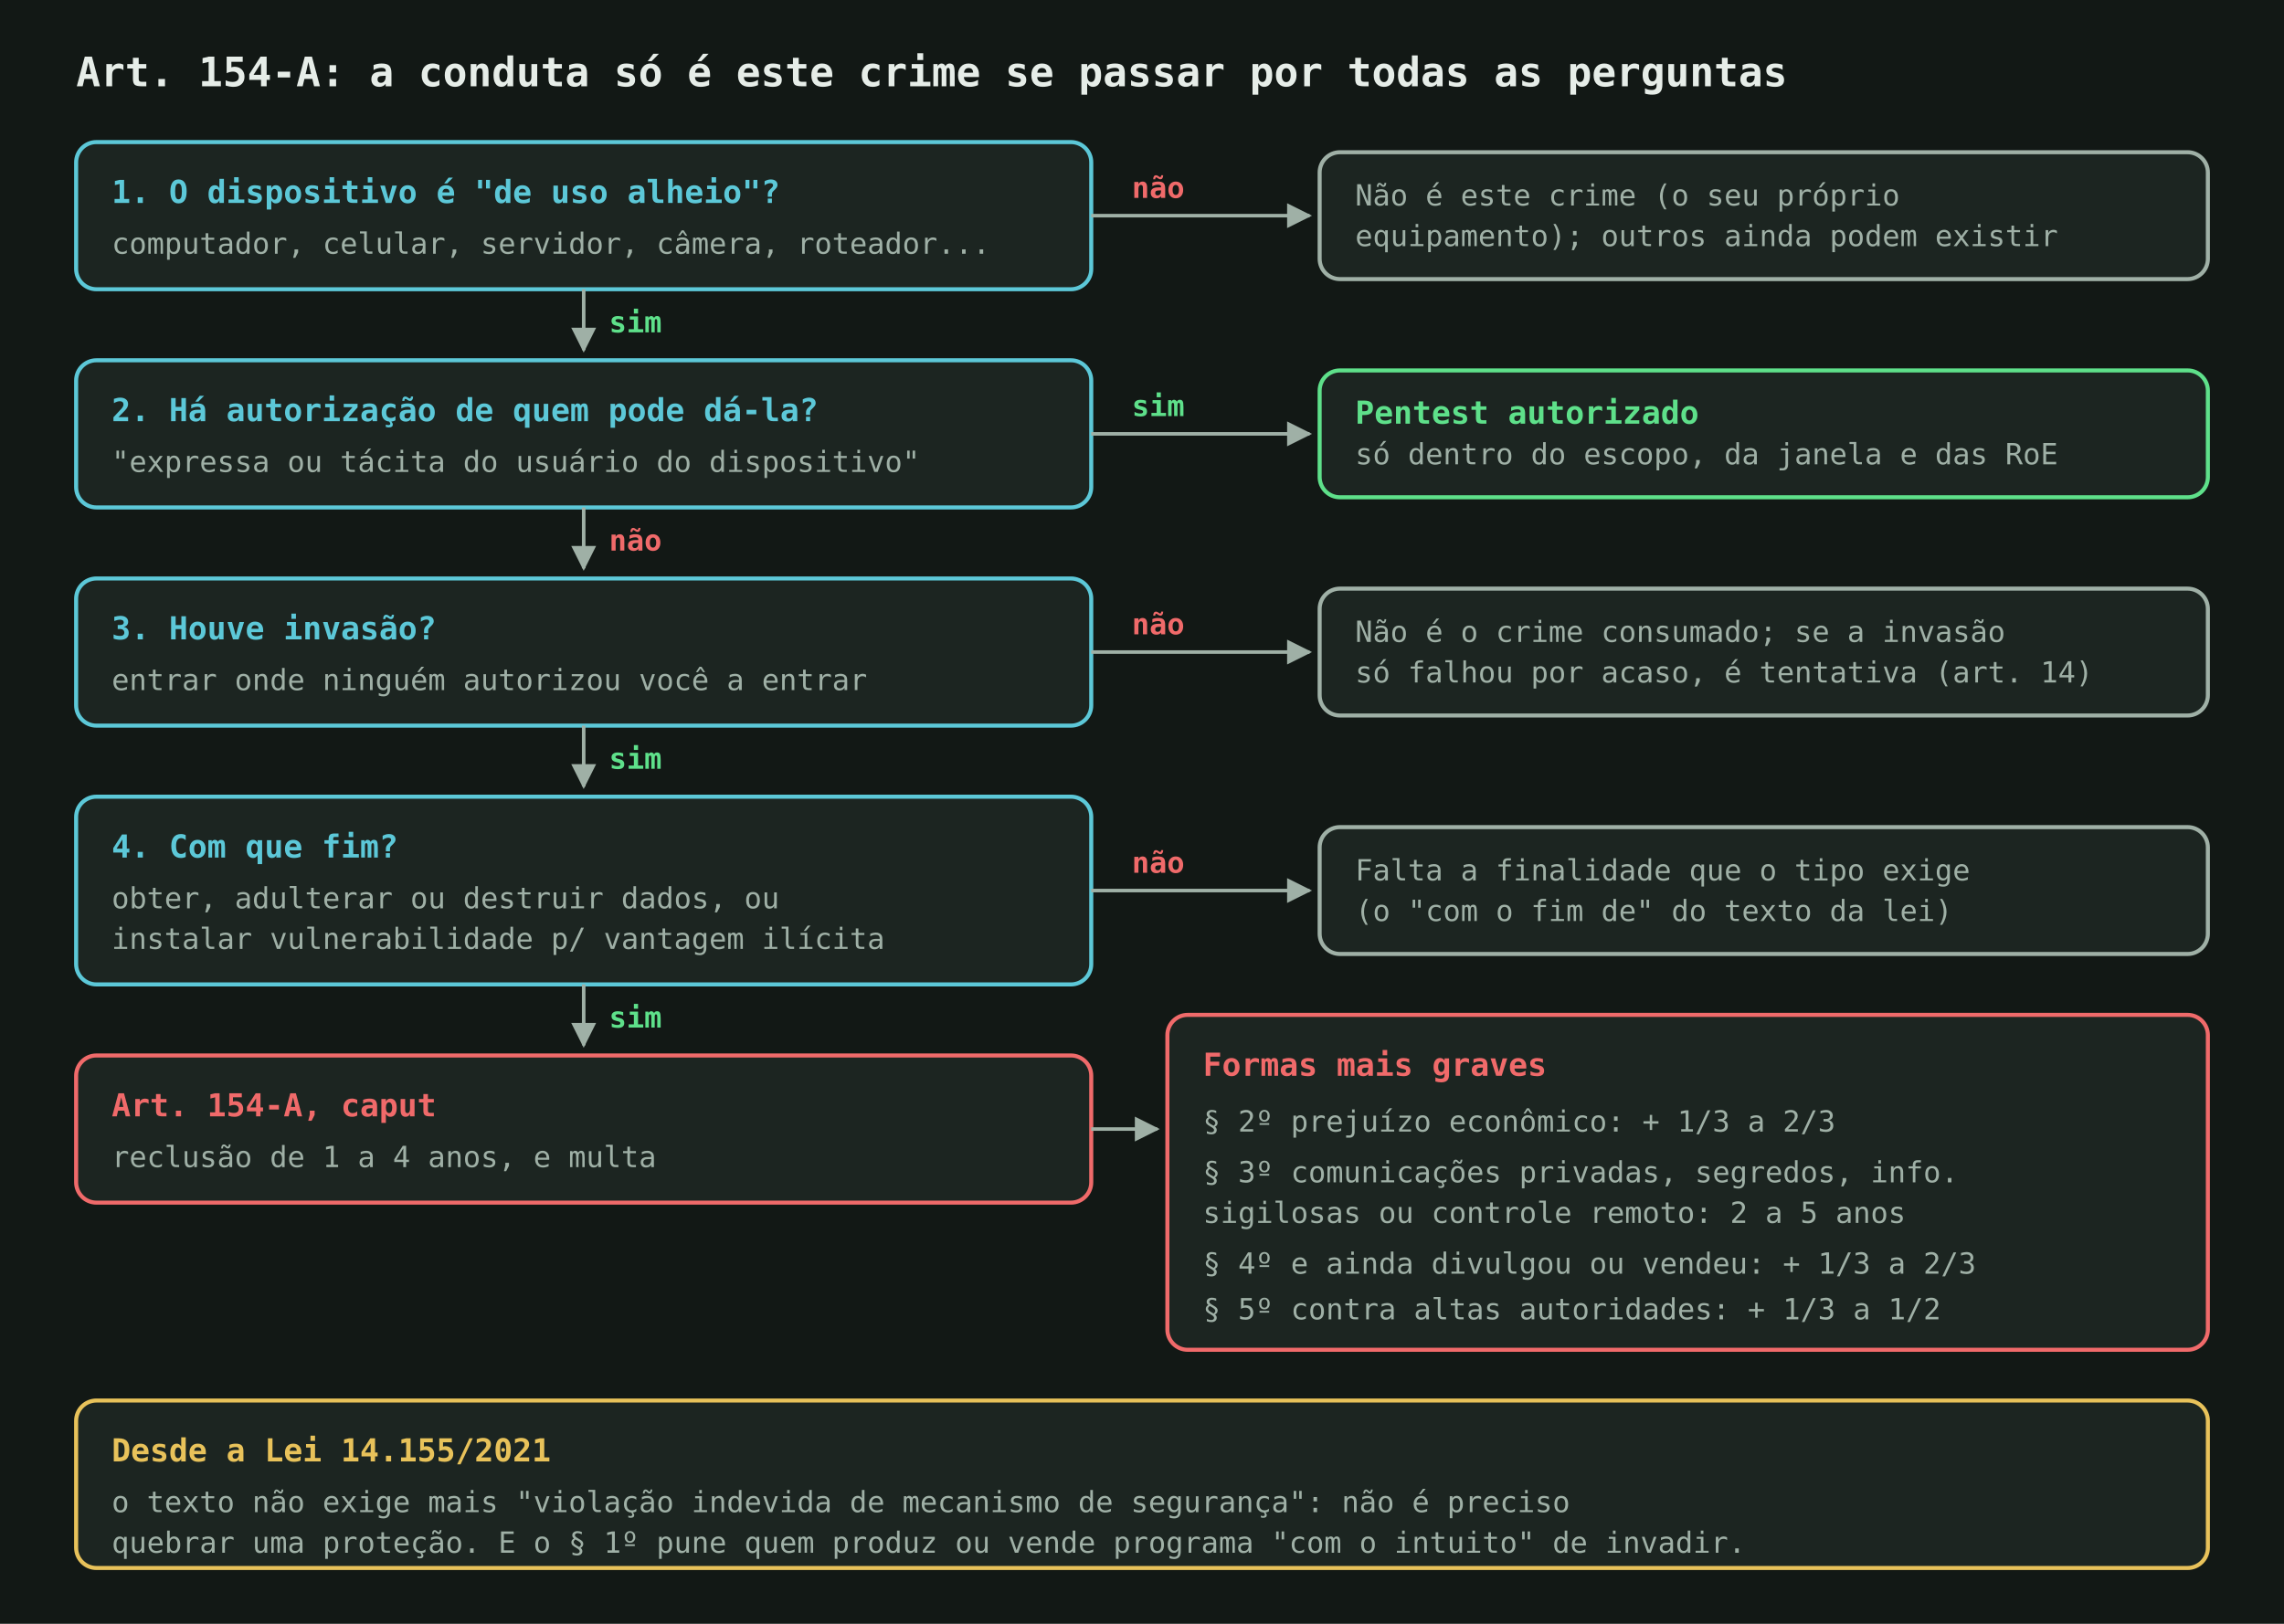
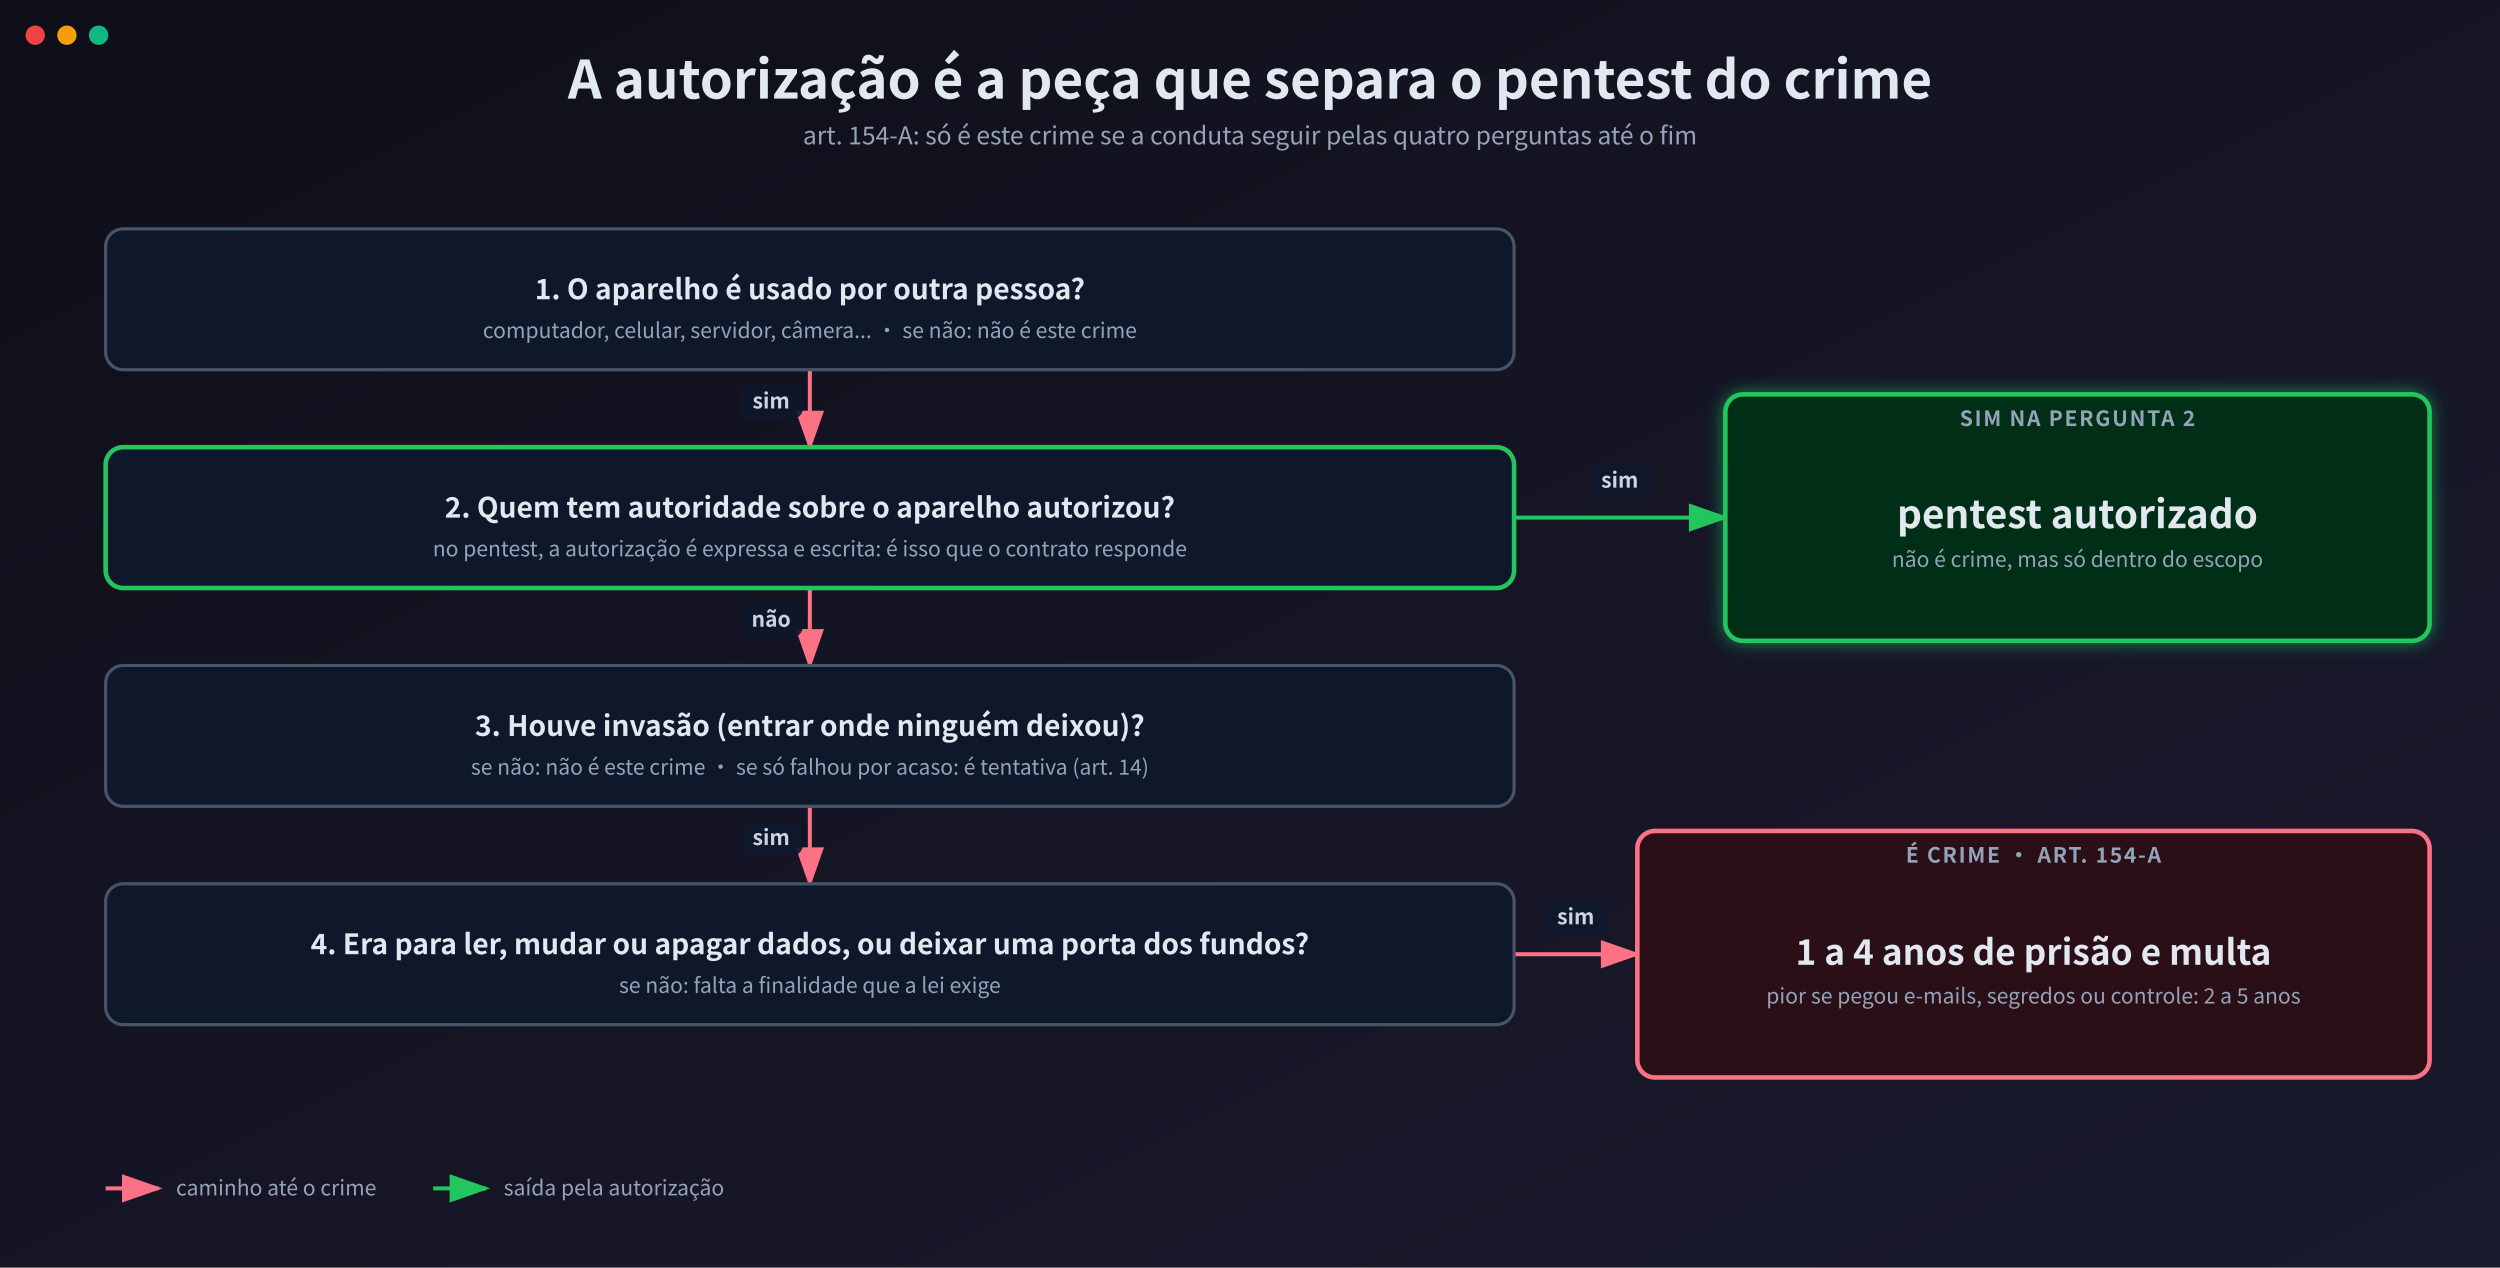
- <svg xmlns="http://www.w3.org/2000/svg" viewBox="0 0 900 640" role="img" aria-labelledby="t d">
-   <style>
-     text { font-family: ui-monospace, "DejaVu Sans Mono", Menlo, Consolas, monospace; fill: #e6ede8; white-space: pre; }
-     .t { font-size: 16px; font-weight: 700; }
-     .m { font-size: 12.5px; font-weight: 700; }
-     .s { font-size: 11.5px; fill: #9fb0a6; }
-     .y { font-size: 11.5px; font-weight: 700; fill: #5ee08a; }
-     .n { font-size: 11.5px; font-weight: 700; fill: #f06a6a; }
-     .box { fill: #1c2521; stroke-width: 1.6; }
-   </style>
+ <svg xmlns="http://www.w3.org/2000/svg" viewBox="0 0 1420 720" width="1420" height="720" data-generator="fireworks-tech-graph" data-schema-version="1" data-text-metrics="heuristic-v1" data-style-id="2" data-visual-theme="Dark Terminal" data-diagram-type="architecture" data-motion-scene="" data-semantic-profile="generic" data-semantic-valid="true" data-quality-profile="standard" data-max-bends-per-edge="12" data-max-total-bends="100" data-max-route-stretch="5.0" data-max-bridged-crossings="8" data-min-node-gap="0.0" data-min-container-gutter="0.0" data-min-label-clearance="2.0" data-min-segment-length="0.0">
  <defs>
-     <marker id="a" viewBox="0 0 10 10" refX="9" refY="5" markerWidth="7" markerHeight="7" orient="auto">
-       <path d="M0 0 L10 5 L0 10 z" fill="#9fb0a6" />
+     <marker id="arrowA" markerWidth="10" markerHeight="7" refX="9" refY="3.5" orient="auto">
+       <polygon points="0 0, 10 3.5, 0 7" fill="#a855f7" />
    </marker>
+     <marker id="arrowB" markerWidth="10" markerHeight="7" refX="9" refY="3.5" orient="auto">
+       <polygon points="0 0, 10 3.5, 0 7" fill="#22c55e" />
+     </marker>
+     <marker id="arrowC" markerWidth="10" markerHeight="7" refX="9" refY="3.5" orient="auto">
+       <polygon points="0 0, 10 3.5, 0 7" fill="#38bdf8" />
+     </marker>
+     <marker id="arrowE" markerWidth="10" markerHeight="7" refX="9" refY="3.5" orient="auto">
+       <polygon points="0 0, 10 3.5, 0 7" fill="#fb7185" />
+     </marker>
+     <marker id="arrowF" markerWidth="10" markerHeight="7" refX="9" refY="3.5" orient="auto">
+       <polygon points="0 0, 10 3.5, 0 7" fill="#f59e0b" />
+     </marker>
+     <marker id="arrowG" markerWidth="10" markerHeight="7" refX="9" refY="3.5" orient="auto">
+       <polygon points="0 0, 10 3.5, 0 7" fill="#f97316" />
+     </marker>
+     <marker id="arrowH" markerWidth="10" markerHeight="7" refX="9" refY="3.5" orient="auto">
+       <polygon points="0 0, 10 3.5, 0 7" fill="#94a3b8" />
+     </marker>
+     <linearGradient id="terminalGradient" x1="0%" y1="0%" x2="100%" y2="100%">
+       <stop offset="0%" stop-color="#0f0f1a" />
+       <stop offset="100%" stop-color="#1a1a2e" />
+     </linearGradient>
+     <filter id="glowBlue" x="-30%" y="-30%" width="160%" height="160%">
+       <feDropShadow dx="0" dy="0" stdDeviation="5" flood-color="#3b82f6" flood-opacity="0.65" />
+     </filter>
+     <filter id="glowPurple" x="-30%" y="-30%" width="160%" height="160%">
+       <feDropShadow dx="0" dy="0" stdDeviation="5" flood-color="#a855f7" flood-opacity="0.72" />
+     </filter>
+     <filter id="glowGreen" x="-30%" y="-30%" width="160%" height="160%">
+       <feDropShadow dx="0" dy="0" stdDeviation="5" flood-color="#22c55e" flood-opacity="0.62" />
+     </filter>
+     <filter id="glowOrange" x="-30%" y="-30%" width="160%" height="160%">
+       <feDropShadow dx="0" dy="0" stdDeviation="5" flood-color="#f97316" flood-opacity="0.62" />
+     </filter>
+     <style>
+     text { font-family: 'SF Mono', 'Fira Code', Menlo, 'Noto Sans CJK SC', 'Microsoft YaHei', 'SimHei', monospace; }
+     .title { font-size: 30px; font-weight: 700; fill: #e2e8f0; }
+     .subtitle { font-size: 14px; font-weight: 500; fill: #94a3b8; }
+     .section { font-size: 13px; font-weight: 700; fill: #38bdf8; letter-spacing: 1.4px; }
+     .section-sub { font-size: 12px; font-weight: 500; fill: #94a3b8; }
+     .node-title { font-weight: 700; fill: #e2e8f0; }
+     .node-sub { font-weight: 500; fill: #94a3b8; }
+     .node-type { font-size: 12px; font-weight: 700; fill: #94a3b8; letter-spacing: 0.08em; }
+     .arrow-label { font-size: 12px; font-weight: 600; fill: #cbd5e1; }
+     .legend { font-size: 12px; font-weight: 500; fill: #94a3b8; }
+     .footnote { font-size: 12px; font-weight: 500; fill: #94a3b8; }
+     .metric-label { font-size: 8.5px; font-weight: 700; fill: #94a3b8; text-transform: uppercase; }
+     .metric-value { font-size: 9.5px; font-weight: 700; fill: #e2e8f0; }
+     </style>
  </defs>
-   <rect width="900" height="640" fill="#121815" />
-   <text class="t" x="30" y="34">Art. 154-A: a conduta só é este crime se passar por todas as perguntas</text>
-   <rect class="box" x="30" y="56" width="400" height="58" rx="8" style="stroke:#5cc8d8" />
-   <text class="m" x="44" y="80" style="fill:#5cc8d8">1. O dispositivo é "de uso alheio"?</text>
-   <text class="s" x="44" y="100">computador, celular, servidor, câmera, roteador...</text>
-   <line x1="430" y1="85" x2="516" y2="85" stroke="#9fb0a6" stroke-width="1.4" marker-end="url(#a)" />
-   <text class="n" x="446" y="78">não</text>
-   <rect class="box" x="520" y="60" width="350" height="50" rx="8" style="stroke:#9fb0a6" />
-   <text class="s" x="534" y="81">Não é este crime (o seu próprio</text>
-   <text class="s" x="534" y="97">equipamento); outros ainda podem existir</text>
-   <line x1="230" y1="114" x2="230" y2="138" stroke="#9fb0a6" stroke-width="1.4" marker-end="url(#a)" />
-   <text class="y" x="240" y="131">sim</text>
-   <rect class="box" x="30" y="142" width="400" height="58" rx="8" style="stroke:#5cc8d8" />
-   <text class="m" x="44" y="166" style="fill:#5cc8d8">2. Há autorização de quem pode dá-la?</text>
-   <text class="s" x="44" y="186">"expressa ou tácita do usuário do dispositivo"</text>
-   <line x1="430" y1="171" x2="516" y2="171" stroke="#9fb0a6" stroke-width="1.4" marker-end="url(#a)" />
-   <text class="y" x="446" y="164">sim</text>
-   <rect class="box" x="520" y="146" width="350" height="50" rx="8" style="stroke:#5ee08a" />
-   <text class="m" x="534" y="167" style="fill:#5ee08a">Pentest autorizado</text>
-   <text class="s" x="534" y="183">só dentro do escopo, da janela e das RoE</text>
-   <line x1="230" y1="200" x2="230" y2="224" stroke="#9fb0a6" stroke-width="1.4" marker-end="url(#a)" />
-   <text class="n" x="240" y="217">não</text>
-   <rect class="box" x="30" y="228" width="400" height="58" rx="8" style="stroke:#5cc8d8" />
-   <text class="m" x="44" y="252" style="fill:#5cc8d8">3. Houve invasão?</text>
-   <text class="s" x="44" y="272">entrar onde ninguém autorizou você a entrar</text>
-   <line x1="430" y1="257" x2="516" y2="257" stroke="#9fb0a6" stroke-width="1.4" marker-end="url(#a)" />
-   <text class="n" x="446" y="250">não</text>
-   <rect class="box" x="520" y="232" width="350" height="50" rx="8" style="stroke:#9fb0a6" />
-   <text class="s" x="534" y="253">Não é o crime consumado; se a invasão</text>
-   <text class="s" x="534" y="269">só falhou por acaso, é tentativa (art. 14)</text>
-   <line x1="230" y1="286" x2="230" y2="310" stroke="#9fb0a6" stroke-width="1.4" marker-end="url(#a)" />
-   <text class="y" x="240" y="303">sim</text>
-   <rect class="box" x="30" y="314" width="400" height="74" rx="8" style="stroke:#5cc8d8" />
-   <text class="m" x="44" y="338" style="fill:#5cc8d8">4. Com que fim?</text>
-   <text class="s" x="44" y="358">obter, adulterar ou destruir dados, ou</text>
-   <text class="s" x="44" y="374">instalar vulnerabilidade p/ vantagem ilícita</text>
-   <line x1="430" y1="351" x2="516" y2="351" stroke="#9fb0a6" stroke-width="1.4" marker-end="url(#a)" />
-   <text class="n" x="446" y="344">não</text>
-   <rect class="box" x="520" y="326" width="350" height="50" rx="8" style="stroke:#9fb0a6" />
-   <text class="s" x="534" y="347">Falta a finalidade que o tipo exige</text>
-   <text class="s" x="534" y="363">(o "com o fim de" do texto da lei)</text>
-   <line x1="230" y1="388" x2="230" y2="412" stroke="#9fb0a6" stroke-width="1.4" marker-end="url(#a)" />
-   <text class="y" x="240" y="405">sim</text>
-   <rect class="box" x="30" y="416" width="400" height="58" rx="8" style="stroke:#f06a6a" />
-   <text class="m" x="44" y="440" style="fill:#f06a6a">Art. 154-A, caput</text>
-   <text class="s" x="44" y="460">reclusão de 1 a 4 anos, e multa</text>
-   <rect class="box" x="460" y="400" width="410" height="132" rx="8" style="stroke:#f06a6a" />
-   <text class="m" x="474" y="424" style="fill:#f06a6a">Formas mais graves</text>
-   <text class="s" x="474" y="446">§ 2º prejuízo econômico: + 1/3 a 2/3</text>
-   <text class="s" x="474" y="466">§ 3º comunicações privadas, segredos, info.</text>
-   <text class="s" x="474" y="482">     sigilosas ou controle remoto: 2 a 5 anos</text>
-   <text class="s" x="474" y="502">§ 4º e ainda divulgou ou vendeu: + 1/3 a 2/3</text>
-   <text class="s" x="474" y="520">§ 5º contra altas autoridades: + 1/3 a 1/2</text>
-   <line x1="430" y1="445" x2="456" y2="445" stroke="#9fb0a6" stroke-width="1.4" marker-end="url(#a)" />
-   <rect class="box" x="30" y="552" width="840" height="66" rx="8" style="stroke:#e8c25a" />
-   <text class="m" x="44" y="576" style="fill:#e8c25a">Desde a Lei 14.155/2021</text>
-   <text class="s" x="44" y="596">o texto não exige mais "violação indevida de mecanismo de segurança": não é preciso</text>
-   <text class="s" x="44" y="612">quebrar uma proteção. E o § 1º pune quem produz ou vende programa "com o intuito" de invadir.</text>
+   <rect data-graph-role="background" width="1420.0" height="720.0" fill="url(#terminalGradient)" />
+   <circle cx="20.0" cy="20" r="5.5" fill="#ef4444" />
+   <circle cx="38.0" cy="20" r="5.5" fill="#f59e0b" />
+   <circle cx="56.0" cy="20" r="5.5" fill="#10b981" />
+   <text x="710.0" y="56" text-anchor="middle" class="title">A autorização é a peça que separa o pentest do crime</text>
+   <text x="710.0" y="82" text-anchor="middle" class="subtitle">art. 154-A: só é este crime se a conduta seguir pelas quatro perguntas até o fim</text>
+   <path id="a12" data-graph-role="edge" data-edge-id="a12" data-source="q1" data-target="q2" data-edge-kind="flow" data-topic-id="" data-flow="data" data-motion-role="" data-motion-stage="" data-motion-order="" data-protocol="" data-via="" data-critical-path-id="" data-critical-hop="" data-critical-hops="" data-critical="false" data-bends="0" data-route-stretch="1.0" data-bridges="" d="M 460,210 L 460,254" fill="none" stroke="#fb7185" stroke-width="2.3" stroke-linecap="round" stroke-linejoin="round" marker-end="url(#arrowE)" />
+   <path id="a2ok" data-graph-role="edge" data-edge-id="a2ok" data-source="q2" data-target="ok" data-edge-kind="flow" data-topic-id="" data-flow="write" data-motion-role="" data-motion-stage="" data-motion-order="" data-protocol="" data-via="" data-critical-path-id="" data-critical-hop="" data-critical-hops="" data-critical="false" data-bends="0" data-route-stretch="1.0" data-bridges="" d="M 860,294 L 980,294" fill="none" stroke="#22c55e" stroke-width="2.3" stroke-linecap="round" stroke-linejoin="round" marker-end="url(#arrowB)" />
+   <path id="a23" data-graph-role="edge" data-edge-id="a23" data-source="q2" data-target="q3" data-edge-kind="flow" data-topic-id="" data-flow="data" data-motion-role="" data-motion-stage="" data-motion-order="" data-protocol="" data-via="" data-critical-path-id="" data-critical-hop="" data-critical-hops="" data-critical="false" data-bends="0" data-route-stretch="1.0" data-bridges="" d="M 460,334 L 460,378" fill="none" stroke="#fb7185" stroke-width="2.3" stroke-linecap="round" stroke-linejoin="round" marker-end="url(#arrowE)" />
+   <path id="a34" data-graph-role="edge" data-edge-id="a34" data-source="q3" data-target="q4" data-edge-kind="flow" data-topic-id="" data-flow="data" data-motion-role="" data-motion-stage="" data-motion-order="" data-protocol="" data-via="" data-critical-path-id="" data-critical-hop="" data-critical-hops="" data-critical="false" data-bends="0" data-route-stretch="1.0" data-bridges="" d="M 460,458 L 460,502" fill="none" stroke="#fb7185" stroke-width="2.3" stroke-linecap="round" stroke-linejoin="round" marker-end="url(#arrowE)" />
+   <path id="a4c" data-graph-role="edge" data-edge-id="a4c" data-source="q4" data-target="crime" data-edge-kind="flow" data-topic-id="" data-flow="data" data-motion-role="" data-motion-stage="" data-motion-order="" data-protocol="" data-via="" data-critical-path-id="" data-critical-hop="" data-critical-hops="" data-critical="false" data-bends="0" data-route-stretch="1.0" data-bridges="" d="M 860,542 L 930,542" fill="none" stroke="#fb7185" stroke-width="2.3" stroke-linecap="round" stroke-linejoin="round" marker-end="url(#arrowE)" />
+   <g id="node-q1" data-graph-role="node" data-node-id="q1" data-semantic-role="rect" data-motion-role="" data-motion-stage="" data-motion-order="" data-parent="" data-deployment-id="" data-topic-id="" data-span-id="" data-station-order="" data-status="" data-start-ms="" data-duration-ms="" data-parent-span="" data-graph-bounds="60,130,860,210">
+     <rect x="60.0" y="130.0" width="800.0" height="80.0" rx="10.0" fill="#0f172a" stroke="#475569" stroke-width="1.8" />
+     <text data-text-role="title" data-full-text="1. O aparelho é usado por outra pessoa?" data-text-max-width="776.0" x="460.0" y="170.0" text-anchor="middle" class="node-title" font-size="16.0">1. O aparelho é usado por outra pessoa?</text>
+     <text data-text-role="subtitle" data-full-text="computador, celular, servidor, câmera... · se não: não é este crime" data-text-max-width="776.0" x="460.0" y="192.0" text-anchor="middle" class="node-sub" font-size="12">computador, celular, servidor, câmera... · se não: não é este crime</text>
+   </g>
+   <g id="node-q2" data-graph-role="node" data-node-id="q2" data-semantic-role="rect" data-motion-role="" data-motion-stage="" data-motion-order="" data-parent="" data-deployment-id="" data-topic-id="" data-span-id="" data-station-order="" data-status="" data-start-ms="" data-duration-ms="" data-parent-span="" data-graph-bounds="60,254,860,334">
+     <rect x="60.0" y="254.0" width="800.0" height="80.0" rx="10.0" fill="#0f172a" stroke="#22c55e" stroke-width="2.6" />
+     <text data-text-role="title" data-full-text="2. Quem tem autoridade sobre o aparelho autorizou?" data-text-max-width="776.0" x="460.0" y="294.0" text-anchor="middle" class="node-title" font-size="16.0">2. Quem tem autoridade sobre o aparelho autorizou?</text>
+     <text data-text-role="subtitle" data-full-text="no pentest, a autorização é expressa e escrita: é isso que o contrato responde" data-text-max-width="776.0" x="460.0" y="316.0" text-anchor="middle" class="node-sub" font-size="12">no pentest, a autorização é expressa e escrita: é isso que o contrato responde</text>
+   </g>
+   <g id="node-q3" data-graph-role="node" data-node-id="q3" data-semantic-role="rect" data-motion-role="" data-motion-stage="" data-motion-order="" data-parent="" data-deployment-id="" data-topic-id="" data-span-id="" data-station-order="" data-status="" data-start-ms="" data-duration-ms="" data-parent-span="" data-graph-bounds="60,378,860,458">
+     <rect x="60.0" y="378.0" width="800.0" height="80.0" rx="10.0" fill="#0f172a" stroke="#475569" stroke-width="1.8" />
+     <text data-text-role="title" data-full-text="3. Houve invasão (entrar onde ninguém deixou)?" data-text-max-width="776.0" x="460.0" y="418.0" text-anchor="middle" class="node-title" font-size="16.0">3. Houve invasão (entrar onde ninguém deixou)?</text>
+     <text data-text-role="subtitle" data-full-text="se não: não é este crime · se só falhou por acaso: é tentativa (art. 14)" data-text-max-width="776.0" x="460.0" y="440.0" text-anchor="middle" class="node-sub" font-size="12">se não: não é este crime · se só falhou por acaso: é tentativa (art. 14)</text>
+   </g>
+   <g id="node-q4" data-graph-role="node" data-node-id="q4" data-semantic-role="rect" data-motion-role="" data-motion-stage="" data-motion-order="" data-parent="" data-deployment-id="" data-topic-id="" data-span-id="" data-station-order="" data-status="" data-start-ms="" data-duration-ms="" data-parent-span="" data-graph-bounds="60,502,860,582">
+     <rect x="60.0" y="502.0" width="800.0" height="80.0" rx="10.0" fill="#0f172a" stroke="#475569" stroke-width="1.8" />
+     <text data-text-role="title" data-full-text="4. Era para ler, mudar ou apagar dados, ou deixar uma porta dos fundos?" data-text-max-width="776.0" x="460.0" y="542.0" text-anchor="middle" class="node-title" font-size="16.0">4. Era para ler, mudar ou apagar dados, ou deixar uma porta dos fundos?</text>
+     <text data-text-role="subtitle" data-full-text="se não: falta a finalidade que a lei exige" data-text-max-width="776.0" x="460.0" y="564.0" text-anchor="middle" class="node-sub" font-size="12">se não: falta a finalidade que a lei exige</text>
+   </g>
+   <g id="node-ok" data-graph-role="node" data-node-id="ok" data-semantic-role="rect" data-motion-role="" data-motion-stage="" data-motion-order="" data-parent="" data-deployment-id="" data-topic-id="" data-span-id="" data-station-order="" data-status="" data-start-ms="" data-duration-ms="" data-parent-span="" data-graph-bounds="980,224,1380,364">
+     <rect x="980.0" y="224.0" width="400.0" height="140.0" rx="10.0" fill="#052e16" stroke="#22c55e" stroke-width="2.6" filter="url(#glowGreen)" />
+     <text x="1180.0" y="242.0" text-anchor="middle" class="node-type">SIM NA PERGUNTA 2</text>
+     <text data-text-role="title" data-full-text="pentest autorizado" data-text-max-width="376.0" x="1180.0" y="300.0" text-anchor="middle" class="node-title" font-size="22.0">pentest autorizado</text>
+     <text data-text-role="subtitle" data-full-text="não é crime, mas só dentro do escopo" data-text-max-width="376.0" x="1180.0" y="322.0" text-anchor="middle" class="node-sub" font-size="12">não é crime, mas só dentro do escopo</text>
+   </g>
+   <g id="node-crime" data-graph-role="node" data-node-id="crime" data-semantic-role="rect" data-motion-role="" data-motion-stage="" data-motion-order="" data-parent="" data-deployment-id="" data-topic-id="" data-span-id="" data-station-order="" data-status="" data-start-ms="" data-duration-ms="" data-parent-span="" data-graph-bounds="930,472,1380,612">
+     <rect x="930.0" y="472.0" width="450.0" height="140.0" rx="10.0" fill="#2a0f16" stroke="#fb7185" stroke-width="2.6" />
+     <text x="1155.0" y="490.0" text-anchor="middle" class="node-type">É CRIME · ART. 154-A</text>
+     <text data-text-role="title" data-full-text="1 a 4 anos de prisão e multa" data-text-max-width="426.0" x="1155.0" y="548.0" text-anchor="middle" class="node-title" font-size="20.0">1 a 4 anos de prisão e multa</text>
+     <text data-text-role="subtitle" data-full-text="pior se pegou e-mails, segredos ou controle: 2 a 5 anos" data-text-max-width="426.0" x="1155.0" y="570.0" text-anchor="middle" class="node-sub" font-size="12">pior se pegou e-mails, segredos ou controle: 2 a 5 anos</text>
+   </g>
+   <g id="a12-label" data-graph-role="label" data-owner="a12" data-graph-bounds="420,218,456,238">
+     <rect x="420.0" y="218.0" width="36.0" height="20" rx="6" fill="#0f172a" opacity="0.92" />
+     <text x="438.0" y="232.0" text-anchor="middle" class="arrow-label">sim</text>
+   </g>
+   <g id="a2ok-label" data-graph-role="label" data-owner="a2ok" data-graph-bounds="902,263,938,283">
+     <rect x="902.0" y="263.0" width="36.0" height="20" rx="6" fill="#0f172a" opacity="0.92" />
+     <text x="920.0" y="277.0" text-anchor="middle" class="arrow-label">sim</text>
+   </g>
+   <g id="a23-label" data-graph-role="label" data-owner="a23" data-graph-bounds="420,342,456,362">
+     <rect x="420.0" y="342.0" width="36.0" height="20" rx="6" fill="#0f172a" opacity="0.92" />
+     <text x="438.0" y="356.0" text-anchor="middle" class="arrow-label">não</text>
+   </g>
+   <g id="a34-label" data-graph-role="label" data-owner="a34" data-graph-bounds="420,466,456,486">
+     <rect x="420.0" y="466.0" width="36.0" height="20" rx="6" fill="#0f172a" opacity="0.92" />
+     <text x="438.0" y="480.0" text-anchor="middle" class="arrow-label">sim</text>
+   </g>
+   <g id="a4c-label" data-graph-role="label" data-owner="a4c" data-graph-bounds="877,511,913,531">
+     <rect x="877.0" y="511.0" width="36.0" height="20" rx="6" fill="#0f172a" opacity="0.92" />
+     <text x="895.0" y="525.0" text-anchor="middle" class="arrow-label">sim</text>
+   </g>
+   <g id="legend" data-graph-role="legend">
+     <rect id="legend-zone" data-graph-role="reserved" data-reserved-kind="legend" x="50" y="661" width="397.68" height="46" rx="10" fill="none" stroke="none" />
+     <line data-graph-role="decoration" x1="60.0" y1="675.0" x2="90.0" y2="675.0" stroke="#fb7185" stroke-width="2.3" marker-end="url(#arrowE)" />
+     <text data-graph-role="decoration" x="100.0" y="679.0" class="legend">caminho até o crime</text>
+     <line data-graph-role="decoration" x1="246.08" y1="675.0" x2="276.08" y2="675.0" stroke="#22c55e" stroke-width="2.3" marker-end="url(#arrowB)" />
+     <text data-graph-role="decoration" x="286.08" y="679.0" class="legend">saída pela autorização</text>
+   </g>
</svg>
